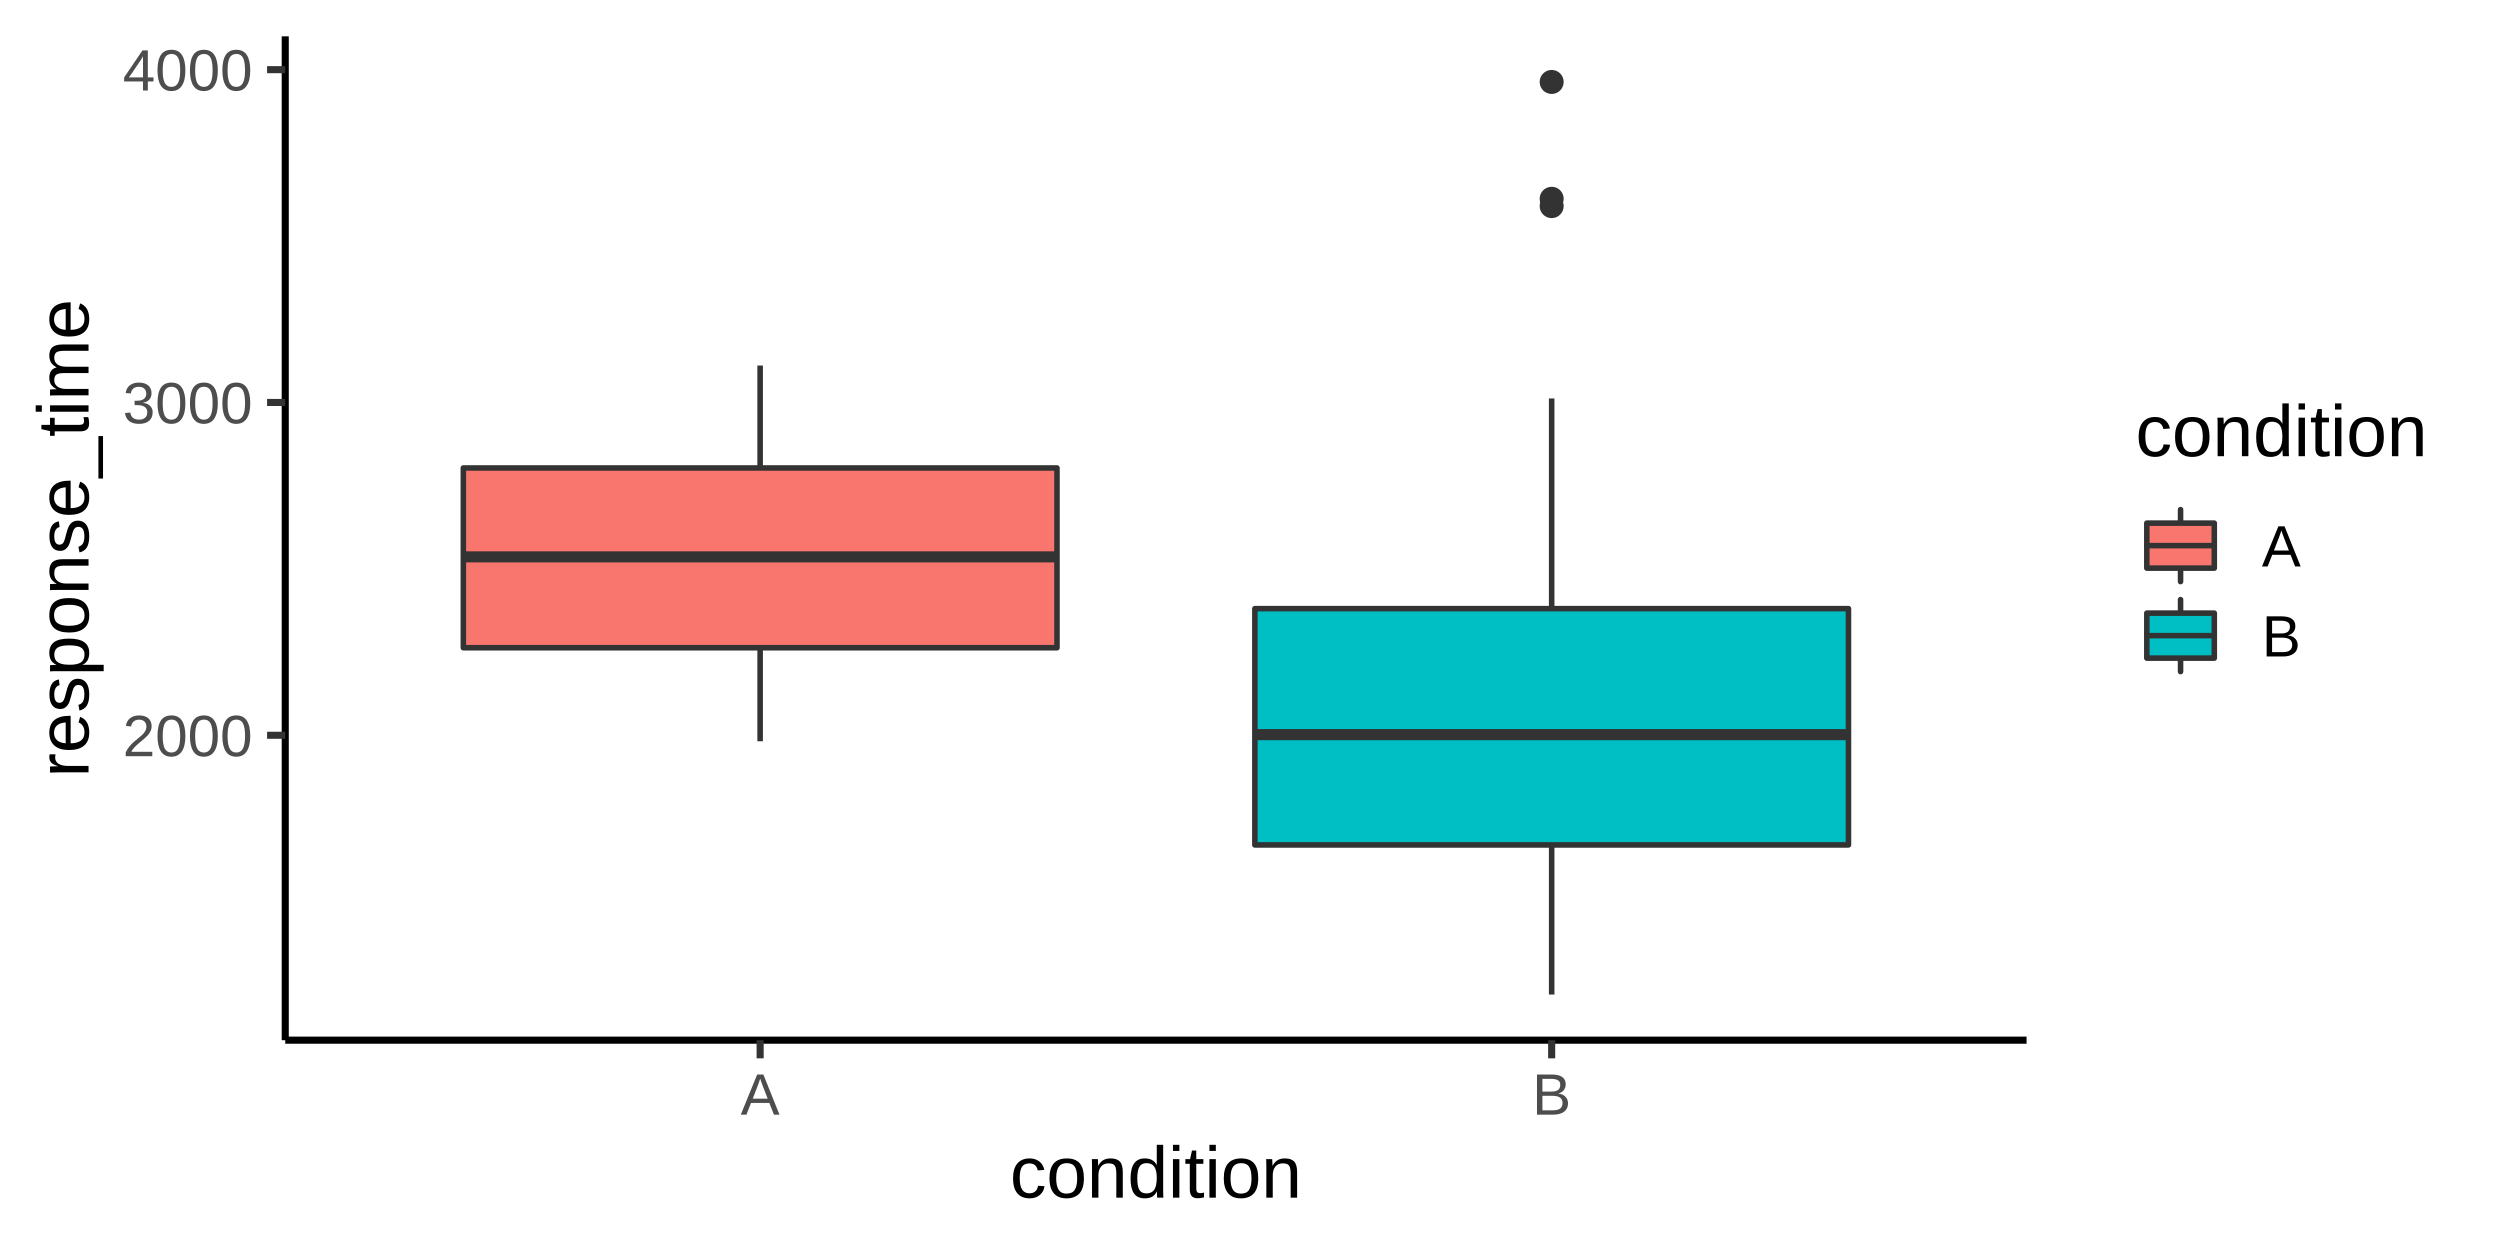
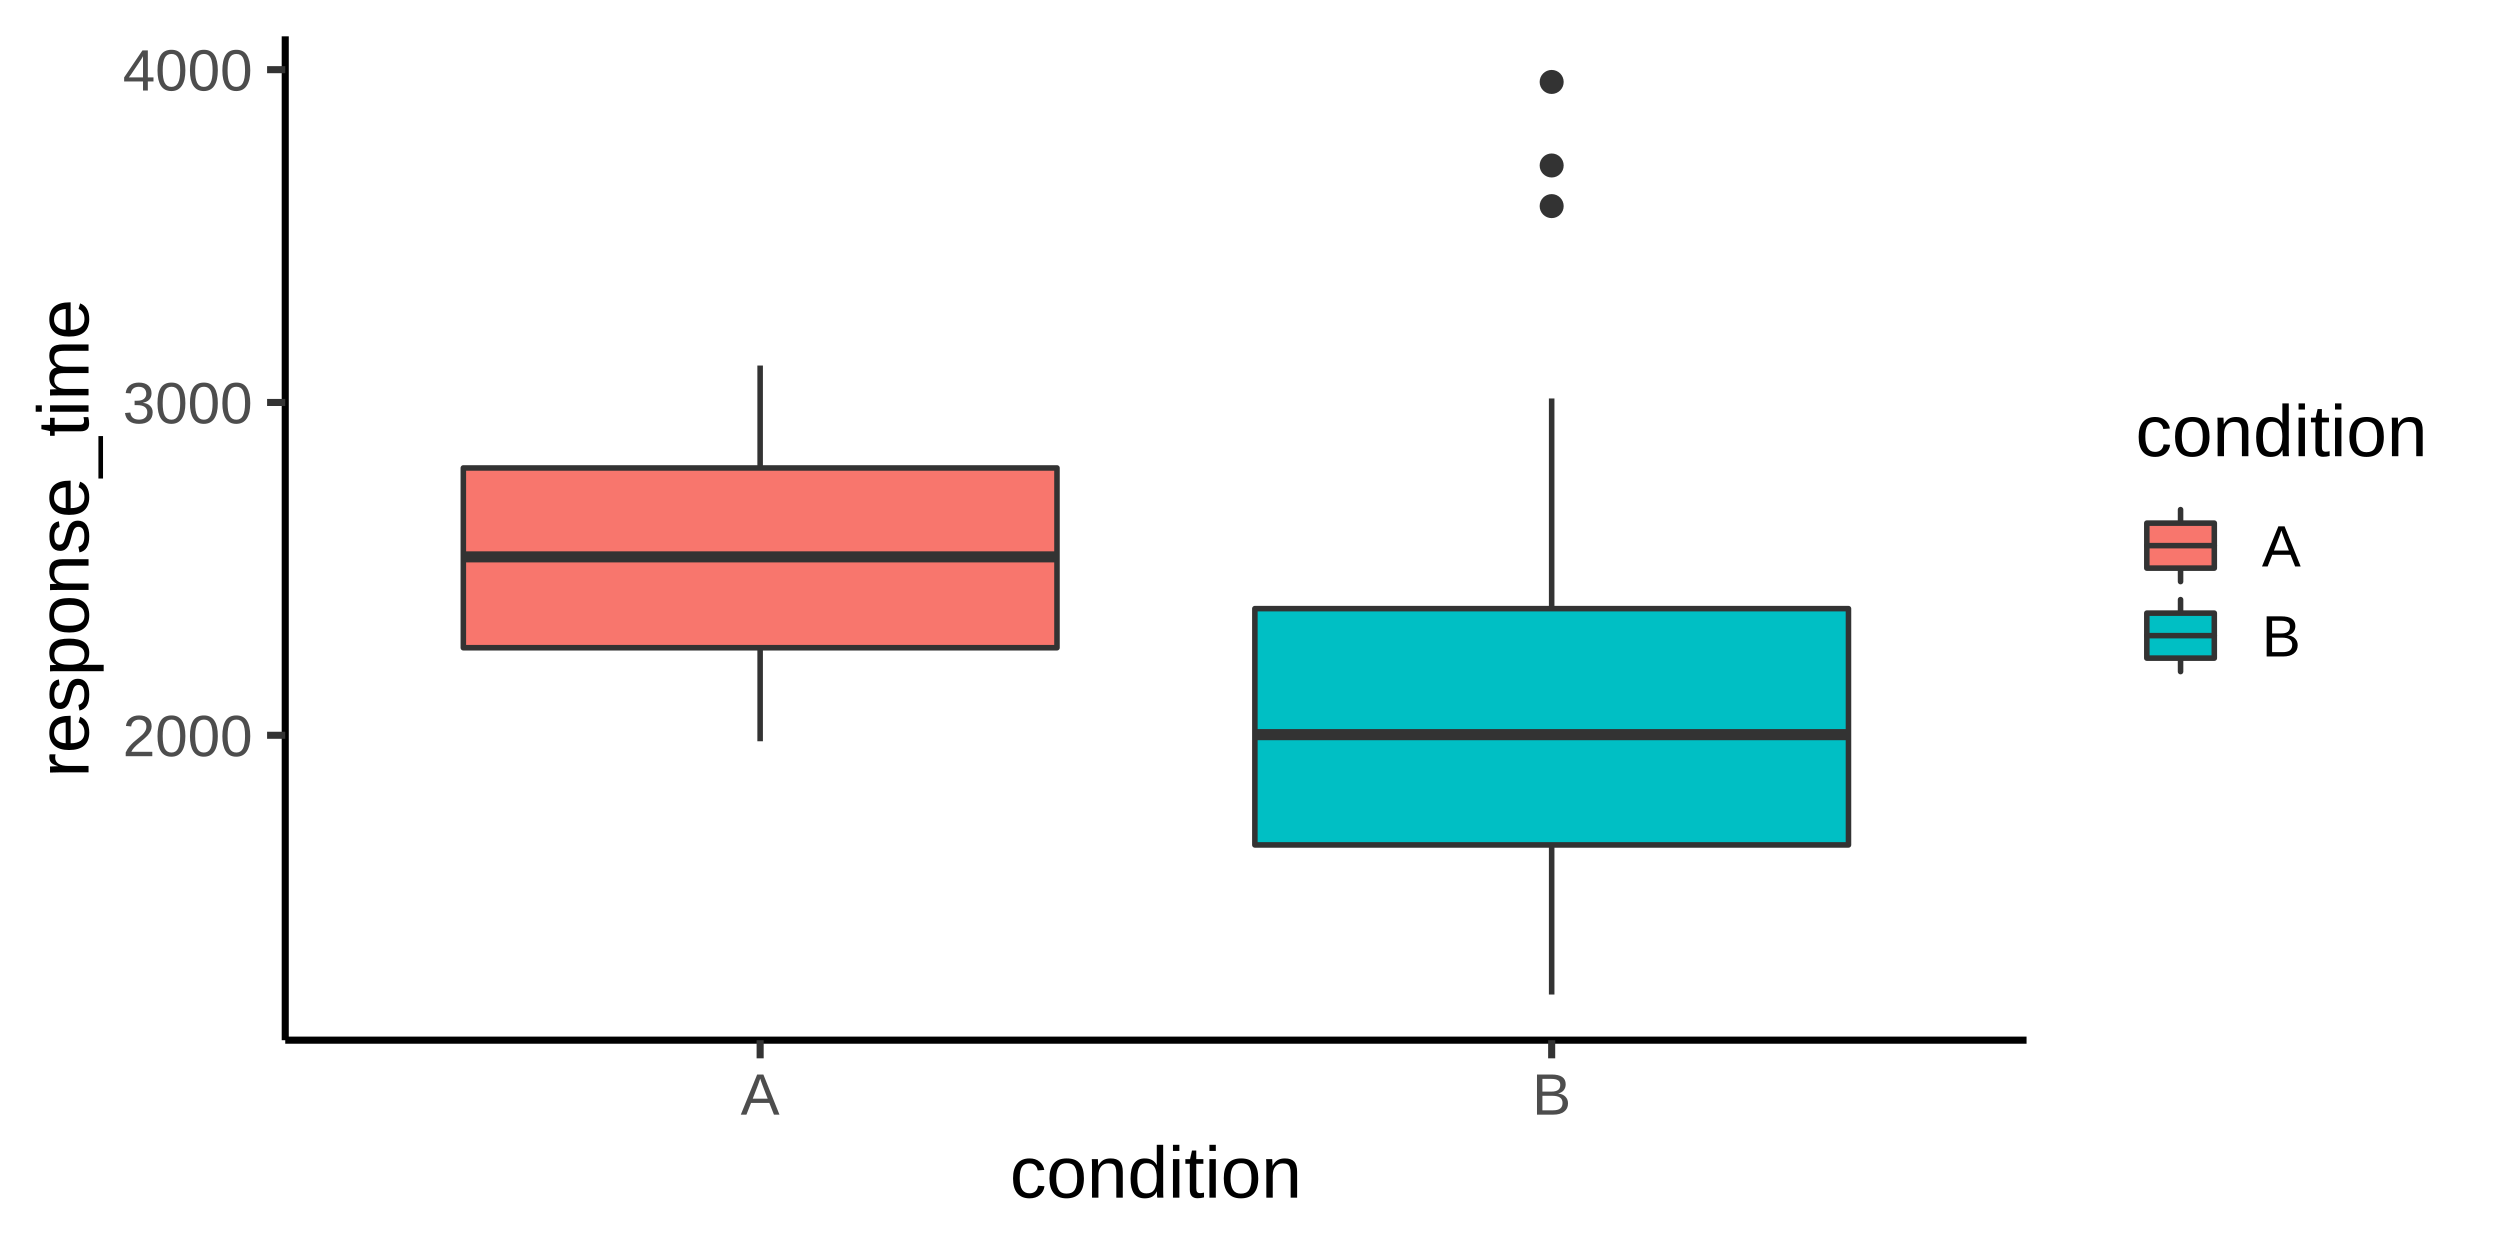
<svg xmlns="http://www.w3.org/2000/svg" class="svglite" width="720.00pt" height="360.00pt" viewBox="0 0 720.00 360.00">
  <defs>
    <style type="text/css">
    .svglite line, .svglite polyline, .svglite polygon, .svglite path, .svglite rect, .svglite circle {
      fill: none;
      stroke: #000000;
      stroke-linecap: round;
      stroke-linejoin: round;
      stroke-miterlimit: 10.00;
    }
    .svglite text {
      white-space: pre;
    }
  </style>
  </defs>
  <rect width="100%" height="100%" style="stroke: none; fill: #FFFFFF;" />
  <defs>
    <clipPath id="cpMC4wMHw3MjAuMDB8MC4wMHwzNjAuMDA=">
      <rect x="0.00" y="0.00" width="720.00" height="360.00" />
    </clipPath>
  </defs>
  <g clip-path="url(#cpMC4wMHw3MjAuMDB8MC4wMHwzNjAuMDA=)">
    <rect x="0.00" y="-0" width="720.00" height="360.00" style="stroke-width: 2.04; stroke: #FFFFFF; fill: #FFFFFF;" />
  </g>
  <defs>
    <clipPath id="cpODIuMTV8NTgzLjY1fDEwLjQ2fDI5OS41Nw==">
      <rect x="82.15" y="10.46" width="501.51" height="289.11" />
    </clipPath>
  </defs>
  <g clip-path="url(#cpODIuMTV8NTgzLjY1fDEwLjQ2fDI5OS41Nw==)">
    <rect x="82.15" y="10.46" width="501.51" height="289.11" style="stroke-width: 2.04; stroke: none; fill: #FFFFFF;" />
    <line x1="218.92" y1="134.77" x2="218.92" y2="105.27" style="stroke-width: 1.60; stroke: #333333; stroke-linecap: butt;" />
    <line x1="218.92" y1="186.55" x2="218.92" y2="213.49" style="stroke-width: 1.60; stroke: #333333; stroke-linecap: butt;" />
    <polygon points="133.44,134.77 133.44,186.55 304.41,186.55 304.41,134.77 133.44,134.77 " style="stroke-width: 1.60; stroke: #333333; fill: #F8766D;" />
    <line x1="133.44" y1="160.38" x2="304.41" y2="160.38" style="stroke-width: 3.20; stroke: #333333; stroke-linecap: butt;" />
    <circle cx="446.88" cy="59.36" r="2.93" style="stroke-width: 1.06; stroke: #333333; fill: #333333;" />
-     <circle cx="446.88" cy="57.25" r="2.93" style="stroke-width: 1.06; stroke: #333333; fill: #333333;" />
+     <circle cx="446.88" cy="47.66" r="2.93" style="stroke-width: 1.06; stroke: #333333; fill: #333333;" />
    <circle cx="446.88" cy="23.60" r="2.93" style="stroke-width: 1.06; stroke: #333333; fill: #333333;" />
    <line x1="446.88" y1="175.29" x2="446.88" y2="114.76" style="stroke-width: 1.60; stroke: #333333; stroke-linecap: butt;" />
    <line x1="446.88" y1="243.34" x2="446.88" y2="286.43" style="stroke-width: 1.60; stroke: #333333; stroke-linecap: butt;" />
    <polygon points="361.40,175.29 361.40,243.34 532.36,243.34 532.36,175.29 361.40,175.29 " style="stroke-width: 1.60; stroke: #333333; fill: #00BFC4;" />
    <line x1="361.40" y1="211.57" x2="532.36" y2="211.57" style="stroke-width: 3.20; stroke: #333333; stroke-linecap: butt;" />
  </g>
  <g clip-path="url(#cpMC4wMHw3MjAuMDB8MC4wMHwzNjAuMDA=)">
    <polyline points="82.15,299.57 82.15,10.46 " style="stroke-width: 2.04; stroke-linecap: butt;" />
    <text x="72.73" y="217.78" text-anchor="end" style="font-size: 16.80px;fill: #4D4D4D; font-family: &quot;Arial&quot;;" textLength="37.38px" lengthAdjust="spacingAndGlyphs">2000</text>
    <text x="72.73" y="121.92" text-anchor="end" style="font-size: 16.80px;fill: #4D4D4D; font-family: &quot;Arial&quot;;" textLength="37.38px" lengthAdjust="spacingAndGlyphs">3000</text>
    <text x="72.73" y="26.07" text-anchor="end" style="font-size: 16.80px;fill: #4D4D4D; font-family: &quot;Arial&quot;;" textLength="37.38px" lengthAdjust="spacingAndGlyphs">4000</text>
    <polyline points="76.92,211.76 82.15,211.76 " style="stroke-width: 2.04; stroke: #333333; stroke-linecap: butt;" />
    <polyline points="76.92,115.91 82.15,115.91 " style="stroke-width: 2.04; stroke: #333333; stroke-linecap: butt;" />
    <polyline points="76.92,20.06 82.15,20.06 " style="stroke-width: 2.04; stroke: #333333; stroke-linecap: butt;" />
    <polyline points="82.15,299.57 583.65,299.57 " style="stroke-width: 2.04; stroke-linecap: butt;" />
    <polyline points="218.92,304.80 218.92,299.57 " style="stroke-width: 2.04; stroke: #333333; stroke-linecap: butt;" />
    <polyline points="446.88,304.80 446.88,299.57 " style="stroke-width: 2.04; stroke: #333333; stroke-linecap: butt;" />
    <text x="218.92" y="321.02" text-anchor="middle" style="font-size: 16.80px;fill: #4D4D4D; font-family: &quot;Arial&quot;;" textLength="11.20px" lengthAdjust="spacingAndGlyphs">A</text>
    <text x="446.88" y="321.02" text-anchor="middle" style="font-size: 16.80px;fill: #4D4D4D; font-family: &quot;Arial&quot;;" textLength="11.20px" lengthAdjust="spacingAndGlyphs">B</text>
    <text x="332.90" y="344.92" text-anchor="middle" style="font-size: 21.00px; font-family: &quot;Arial&quot;;" textLength="84.06px" lengthAdjust="spacingAndGlyphs">condition</text>
    <text transform="translate(25.50,155.02) rotate(-90)" text-anchor="middle" style="font-size: 21.00px; font-family: &quot;Arial&quot;;" textLength="137.74px" lengthAdjust="spacingAndGlyphs">response_time</text>
    <rect x="604.58" y="103.56" width="104.96" height="102.92" style="stroke-width: 2.04; stroke: none; fill: #FFFFFF;" />
    <text x="615.04" y="131.39" style="font-size: 21.00px; font-family: &quot;Arial&quot;;" textLength="84.06px" lengthAdjust="spacingAndGlyphs">condition</text>
    <polyline points="628.00,167.50 628.00,163.62 " style="stroke-width: 1.60; stroke: #333333;" />
    <polyline points="628.00,150.66 628.00,146.77 " style="stroke-width: 1.60; stroke: #333333;" />
    <rect x="618.28" y="150.66" width="19.44" height="12.96" style="stroke-width: 1.60; stroke: #333333; fill: #F8766D;" />
    <polyline points="618.28,157.14 637.72,157.14 " style="stroke-width: 1.60; stroke: #333333;" />
    <polyline points="628.00,193.42 628.00,189.54 " style="stroke-width: 1.60; stroke: #333333;" />
    <polyline points="628.00,176.58 628.00,172.69 " style="stroke-width: 1.60; stroke: #333333;" />
    <rect x="618.28" y="176.58" width="19.44" height="12.96" style="stroke-width: 1.60; stroke: #333333; fill: #00BFC4;" />
    <polyline points="618.28,183.06 637.72,183.06 " style="stroke-width: 1.60; stroke: #333333;" />
    <text x="651.42" y="163.15" style="font-size: 16.80px; font-family: &quot;Arial&quot;;" textLength="11.20px" lengthAdjust="spacingAndGlyphs">A</text>
    <text x="651.42" y="189.07" style="font-size: 16.80px; font-family: &quot;Arial&quot;;" textLength="11.20px" lengthAdjust="spacingAndGlyphs">B</text>
  </g>
</svg>
